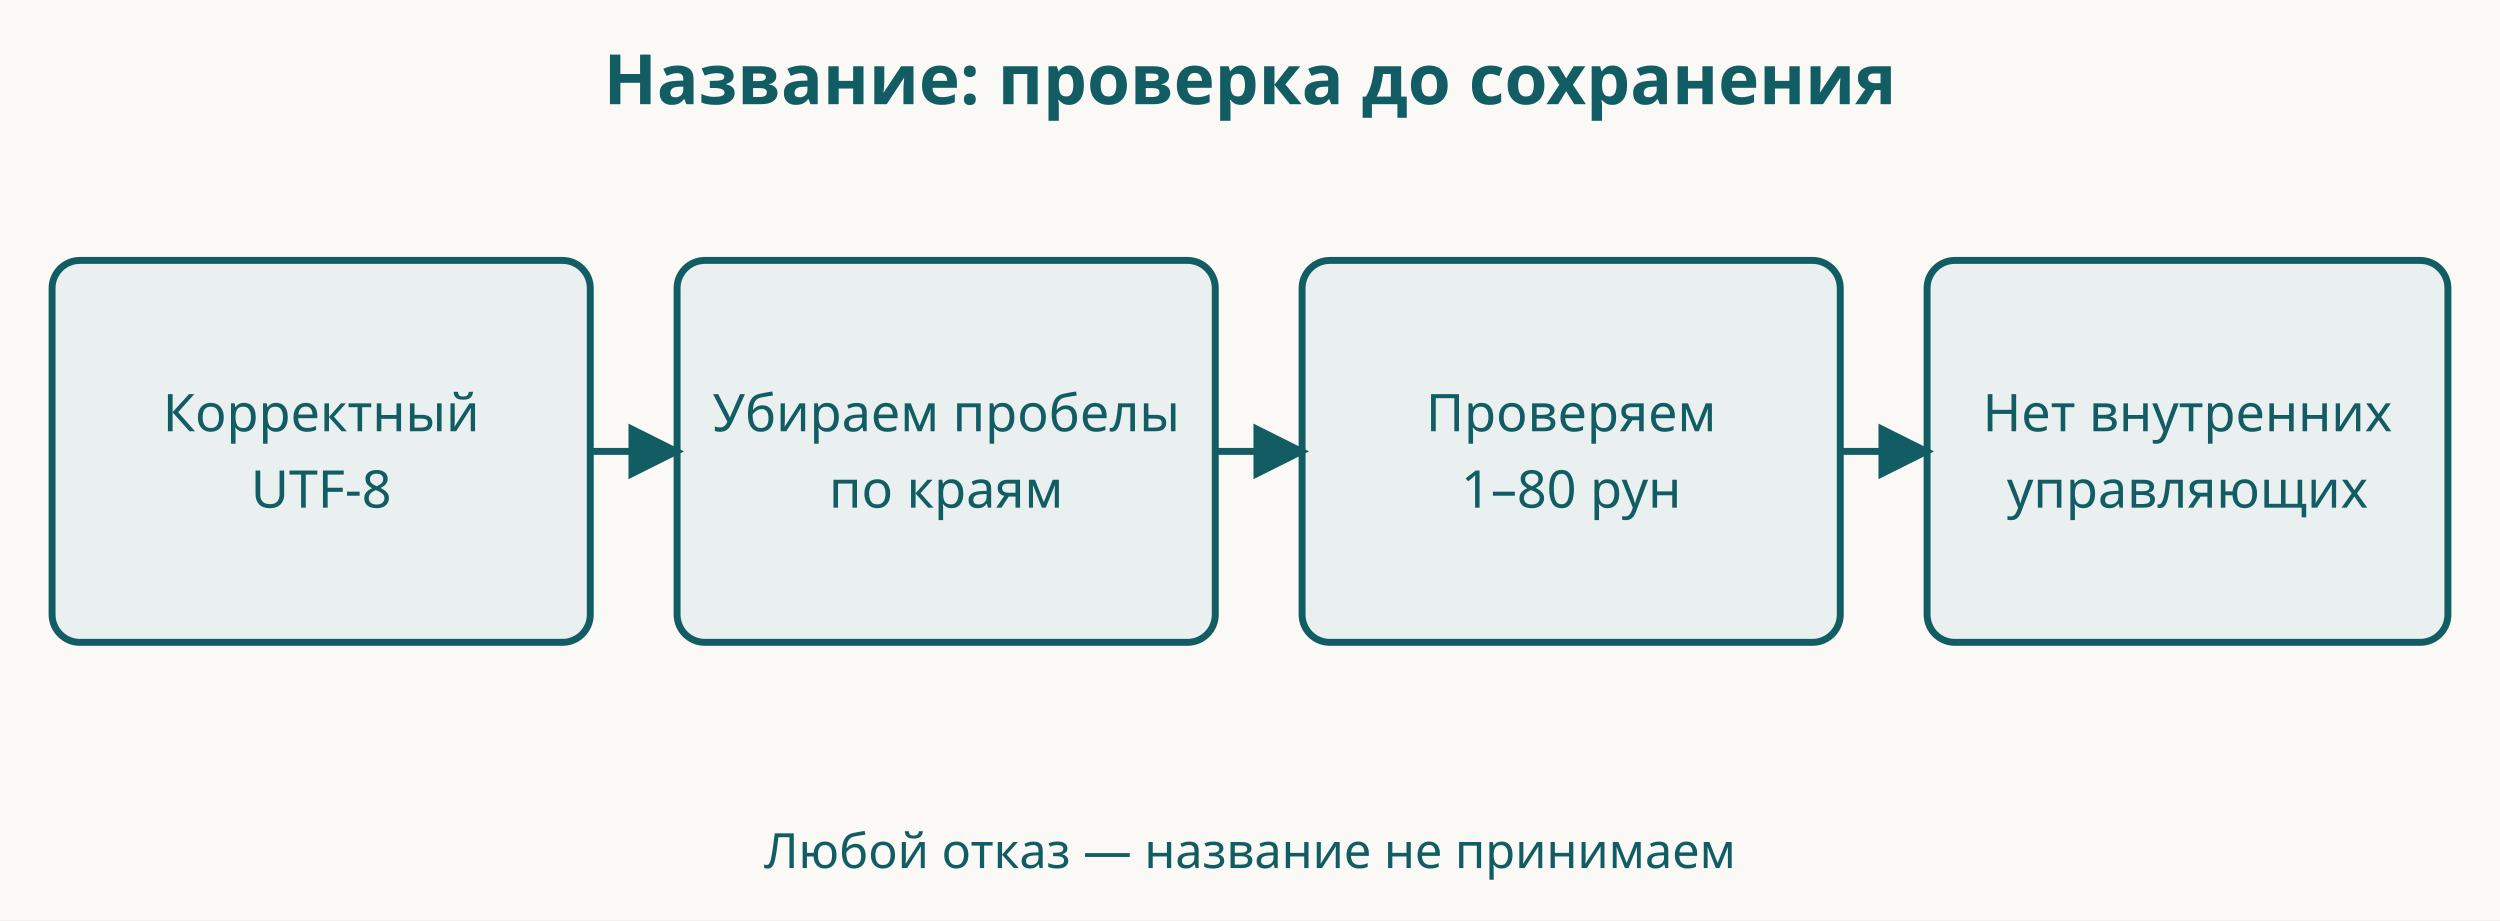
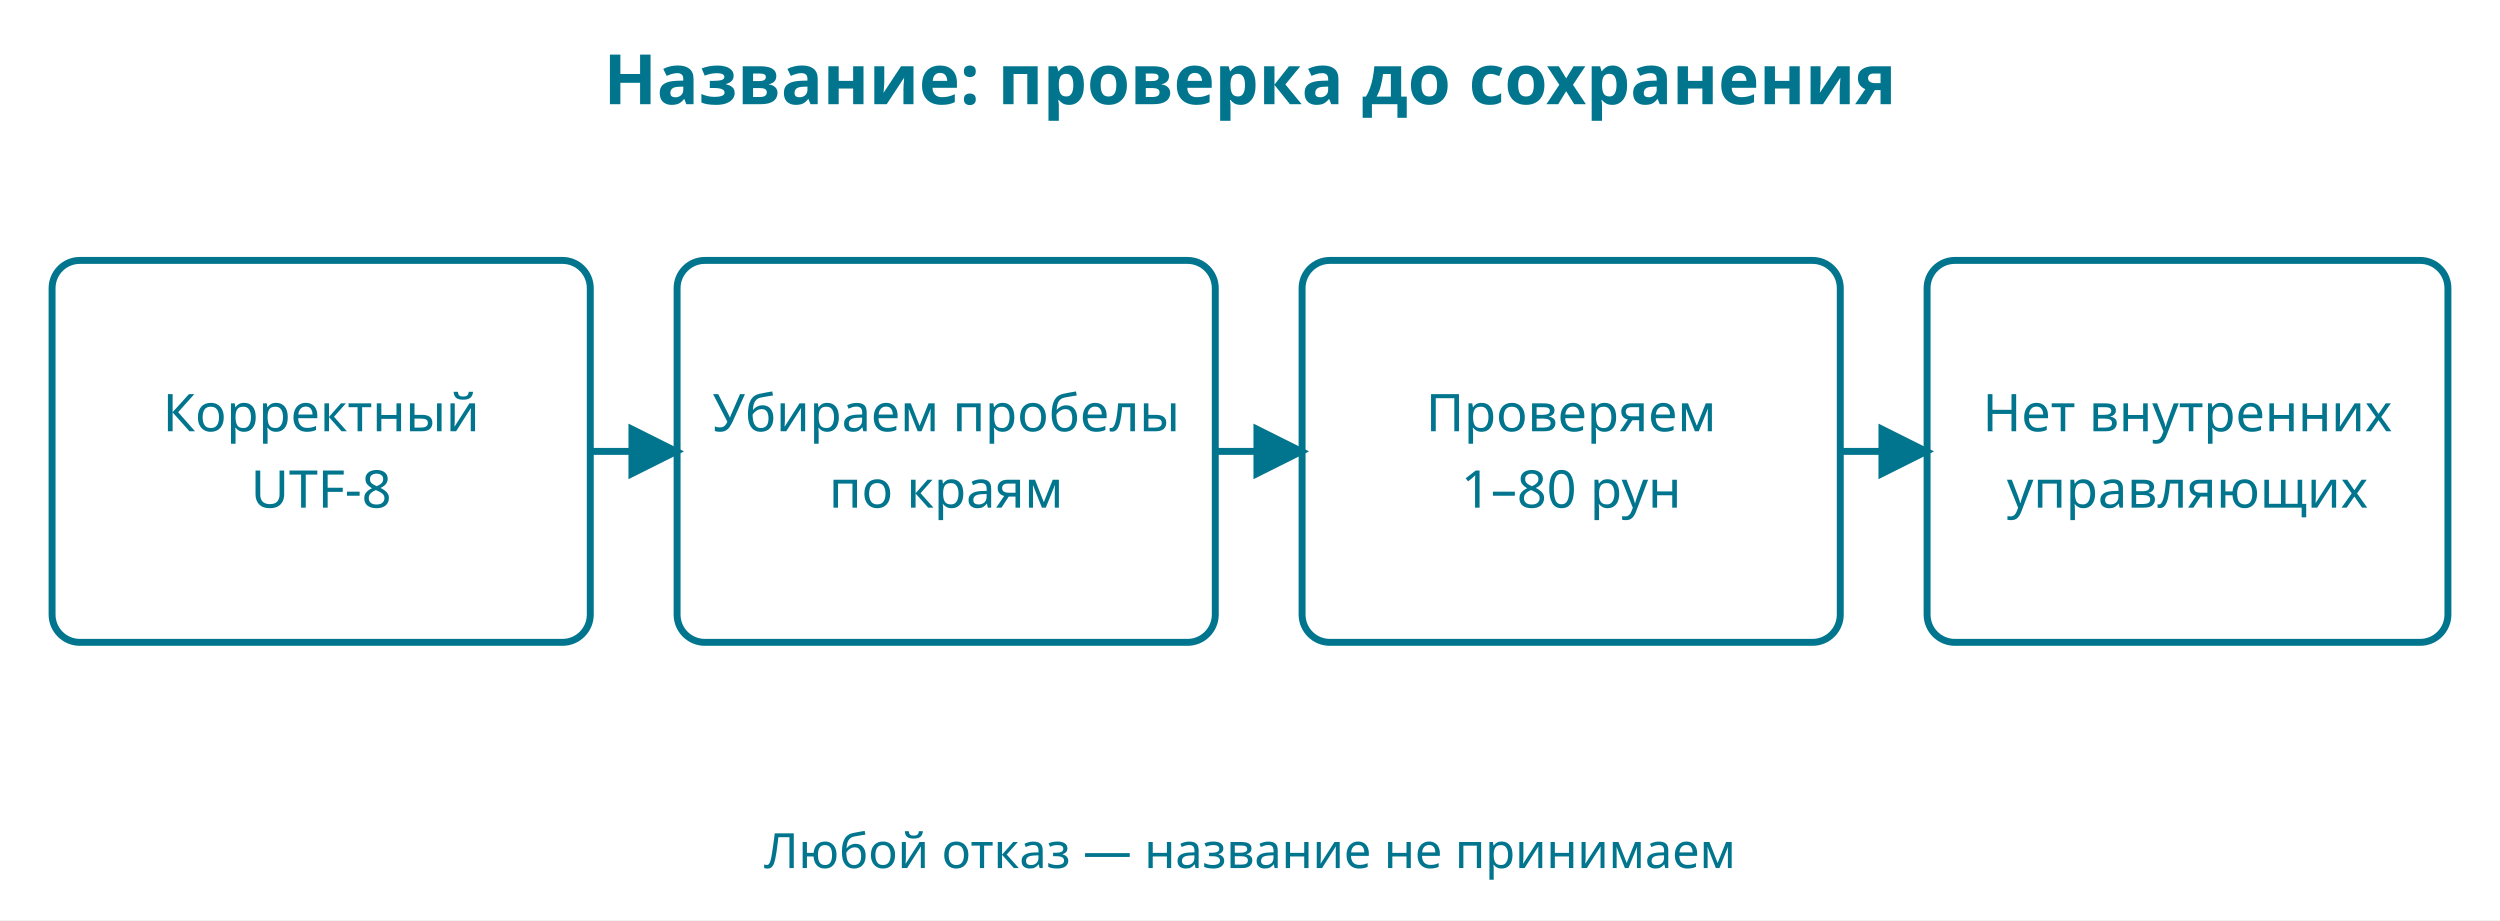
<svg xmlns="http://www.w3.org/2000/svg" width="720" height="265" viewBox="0 0 720 265" role="img" aria-labelledby="title desc">
  <defs>
    <marker id="arrow" markerWidth="8" markerHeight="8" refX="7" refY="4" orient="auto">
-       <path d="M0 0 L8 4 L0 8 Z" fill="#125d63" />
+       <path d="M0 0 L8 4 L0 8 Z" fill="#00758D" />
    </marker>
  </defs>
-   <rect width="720" height="265" fill="#faf9f5" />
-   <text x="360.0" y="30" text-anchor="middle" font-family="sans-serif" font-size="20" font-weight="bold" fill="#125d63">Название: проверка до сохранения</text>
-   <rect x="15" y="75" width="155" height="110" rx="8" fill="#eaf0ef" stroke="#125d63" stroke-width="2" />
-   <text x="92.5" y="119.0" text-anchor="middle" dominant-baseline="middle" font-family="sans-serif" font-size="15" fill="#125d63">Корректный</text>
-   <text x="92.5" y="141.0" text-anchor="middle" dominant-baseline="middle" font-family="sans-serif" font-size="15" fill="#125d63">UTF-8</text>
-   <rect x="195" y="75" width="155" height="110" rx="8" fill="#eaf0ef" stroke="#125d63" stroke-width="2" />
-   <text x="272.5" y="119.0" text-anchor="middle" dominant-baseline="middle" font-family="sans-serif" font-size="15" fill="#125d63">Убираем пробелы</text>
-   <text x="272.5" y="141.0" text-anchor="middle" dominant-baseline="middle" font-family="sans-serif" font-size="15" fill="#125d63">по краям</text>
-   <rect x="375" y="75" width="155" height="110" rx="8" fill="#eaf0ef" stroke="#125d63" stroke-width="2" />
-   <text x="452.5" y="119.0" text-anchor="middle" dominant-baseline="middle" font-family="sans-serif" font-size="15" fill="#125d63">Проверяем</text>
-   <text x="452.5" y="141.0" text-anchor="middle" dominant-baseline="middle" font-family="sans-serif" font-size="15" fill="#125d63">1–80 рун</text>
-   <rect x="555" y="75" width="150" height="110" rx="8" fill="#eaf0ef" stroke="#125d63" stroke-width="2" />
-   <text x="630.0" y="119.0" text-anchor="middle" dominant-baseline="middle" font-family="sans-serif" font-size="15" fill="#125d63">Нет внутренних</text>
-   <text x="630.0" y="141.0" text-anchor="middle" dominant-baseline="middle" font-family="sans-serif" font-size="15" fill="#125d63">управляющих</text>
-   <line x1="170" y1="130" x2="195" y2="130" stroke="#125d63" stroke-width="2" marker-end="url(#arrow)" />
-   <line x1="350" y1="130" x2="375" y2="130" stroke="#125d63" stroke-width="2" marker-end="url(#arrow)" />
-   <line x1="530" y1="130" x2="555" y2="130" stroke="#125d63" stroke-width="2" marker-end="url(#arrow)" />
-   <text x="360.0" y="250" text-anchor="middle" font-family="sans-serif" font-size="14" fill="#125d63">Любой отказ — название не принимаем</text>
+   <rect width="720" height="265" fill="#ffffff" />
+   <text x="360.0" y="30" text-anchor="middle" font-family="sans-serif" font-size="20" font-weight="bold" fill="#00758D">Название: проверка до сохранения</text>
+   <rect x="15" y="75" width="155" height="110" rx="8" fill="#ffffff" stroke="#00758D" stroke-width="2" />
+   <text x="92.5" y="119.0" text-anchor="middle" dominant-baseline="middle" font-family="sans-serif" font-size="15" fill="#00758D">Корректный</text>
+   <text x="92.5" y="141.0" text-anchor="middle" dominant-baseline="middle" font-family="sans-serif" font-size="15" fill="#00758D">UTF-8</text>
+   <rect x="195" y="75" width="155" height="110" rx="8" fill="#ffffff" stroke="#00758D" stroke-width="2" />
+   <text x="272.5" y="119.0" text-anchor="middle" dominant-baseline="middle" font-family="sans-serif" font-size="15" fill="#00758D">Убираем пробелы</text>
+   <text x="272.5" y="141.0" text-anchor="middle" dominant-baseline="middle" font-family="sans-serif" font-size="15" fill="#00758D">по краям</text>
+   <rect x="375" y="75" width="155" height="110" rx="8" fill="#ffffff" stroke="#00758D" stroke-width="2" />
+   <text x="452.5" y="119.0" text-anchor="middle" dominant-baseline="middle" font-family="sans-serif" font-size="15" fill="#00758D">Проверяем</text>
+   <text x="452.5" y="141.0" text-anchor="middle" dominant-baseline="middle" font-family="sans-serif" font-size="15" fill="#00758D">1–80 рун</text>
+   <rect x="555" y="75" width="150" height="110" rx="8" fill="#ffffff" stroke="#00758D" stroke-width="2" />
+   <text x="630.0" y="119.0" text-anchor="middle" dominant-baseline="middle" font-family="sans-serif" font-size="15" fill="#00758D">Нет внутренних</text>
+   <text x="630.0" y="141.0" text-anchor="middle" dominant-baseline="middle" font-family="sans-serif" font-size="15" fill="#00758D">управляющих</text>
+   <line x1="170" y1="130" x2="195" y2="130" stroke="#00758D" stroke-width="2" marker-end="url(#arrow)" />
+   <line x1="350" y1="130" x2="375" y2="130" stroke="#00758D" stroke-width="2" marker-end="url(#arrow)" />
+   <line x1="530" y1="130" x2="555" y2="130" stroke="#00758D" stroke-width="2" marker-end="url(#arrow)" />
+   <text x="360.0" y="250" text-anchor="middle" font-family="sans-serif" font-size="14" fill="#00758D">Любой отказ — название не принимаем</text>
</svg>
